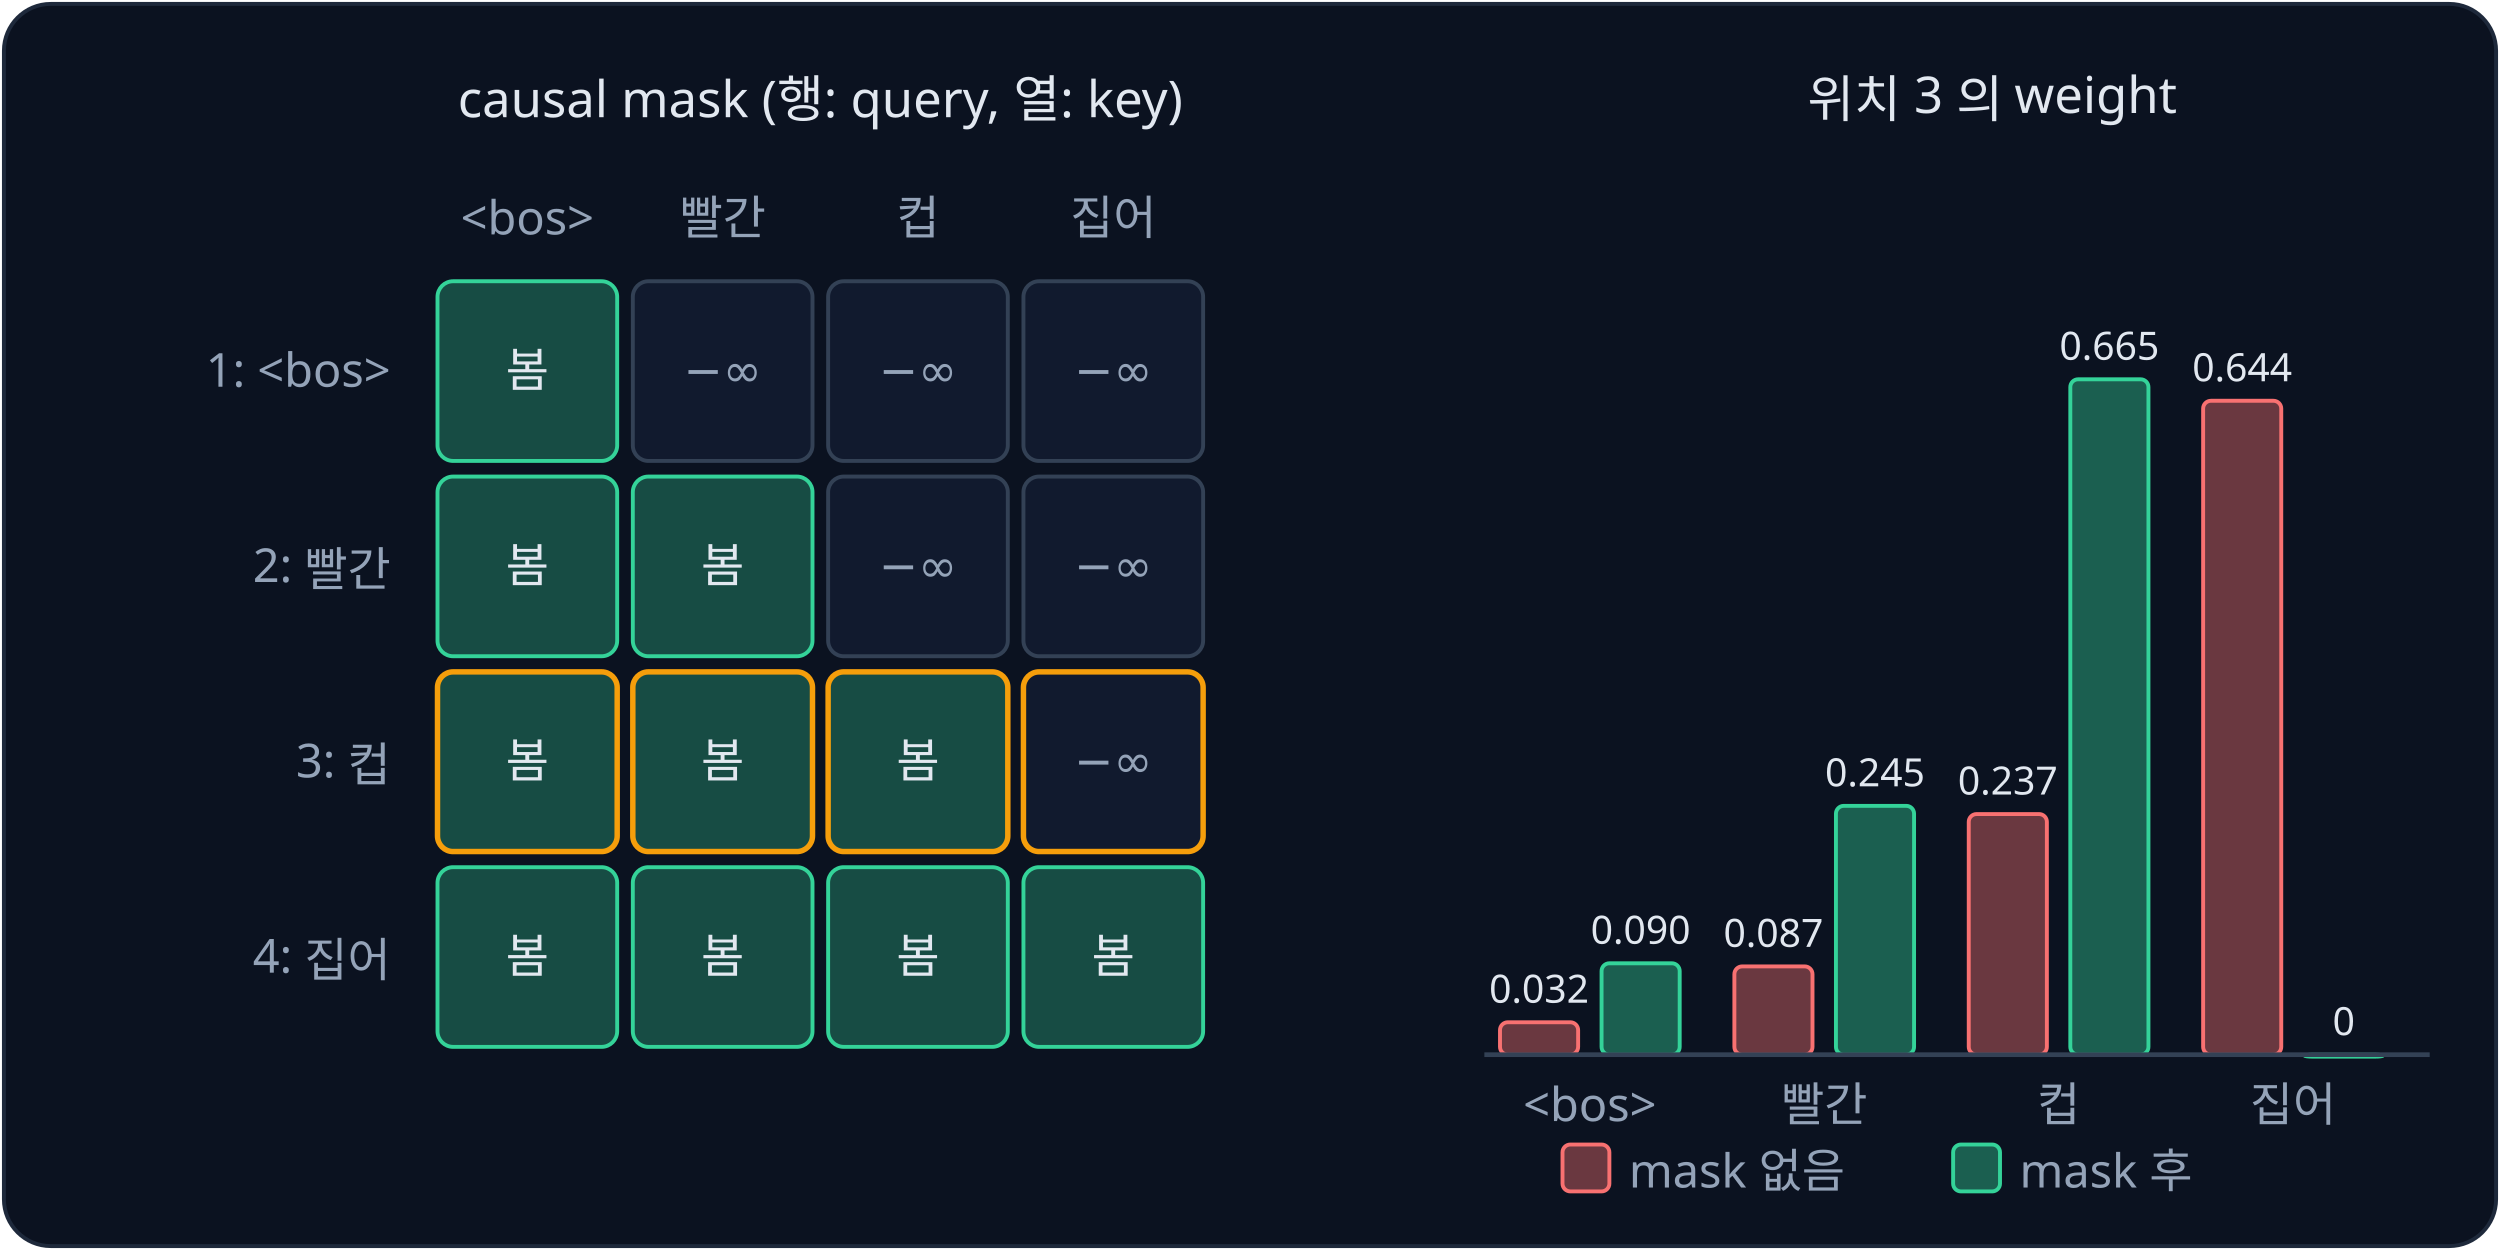
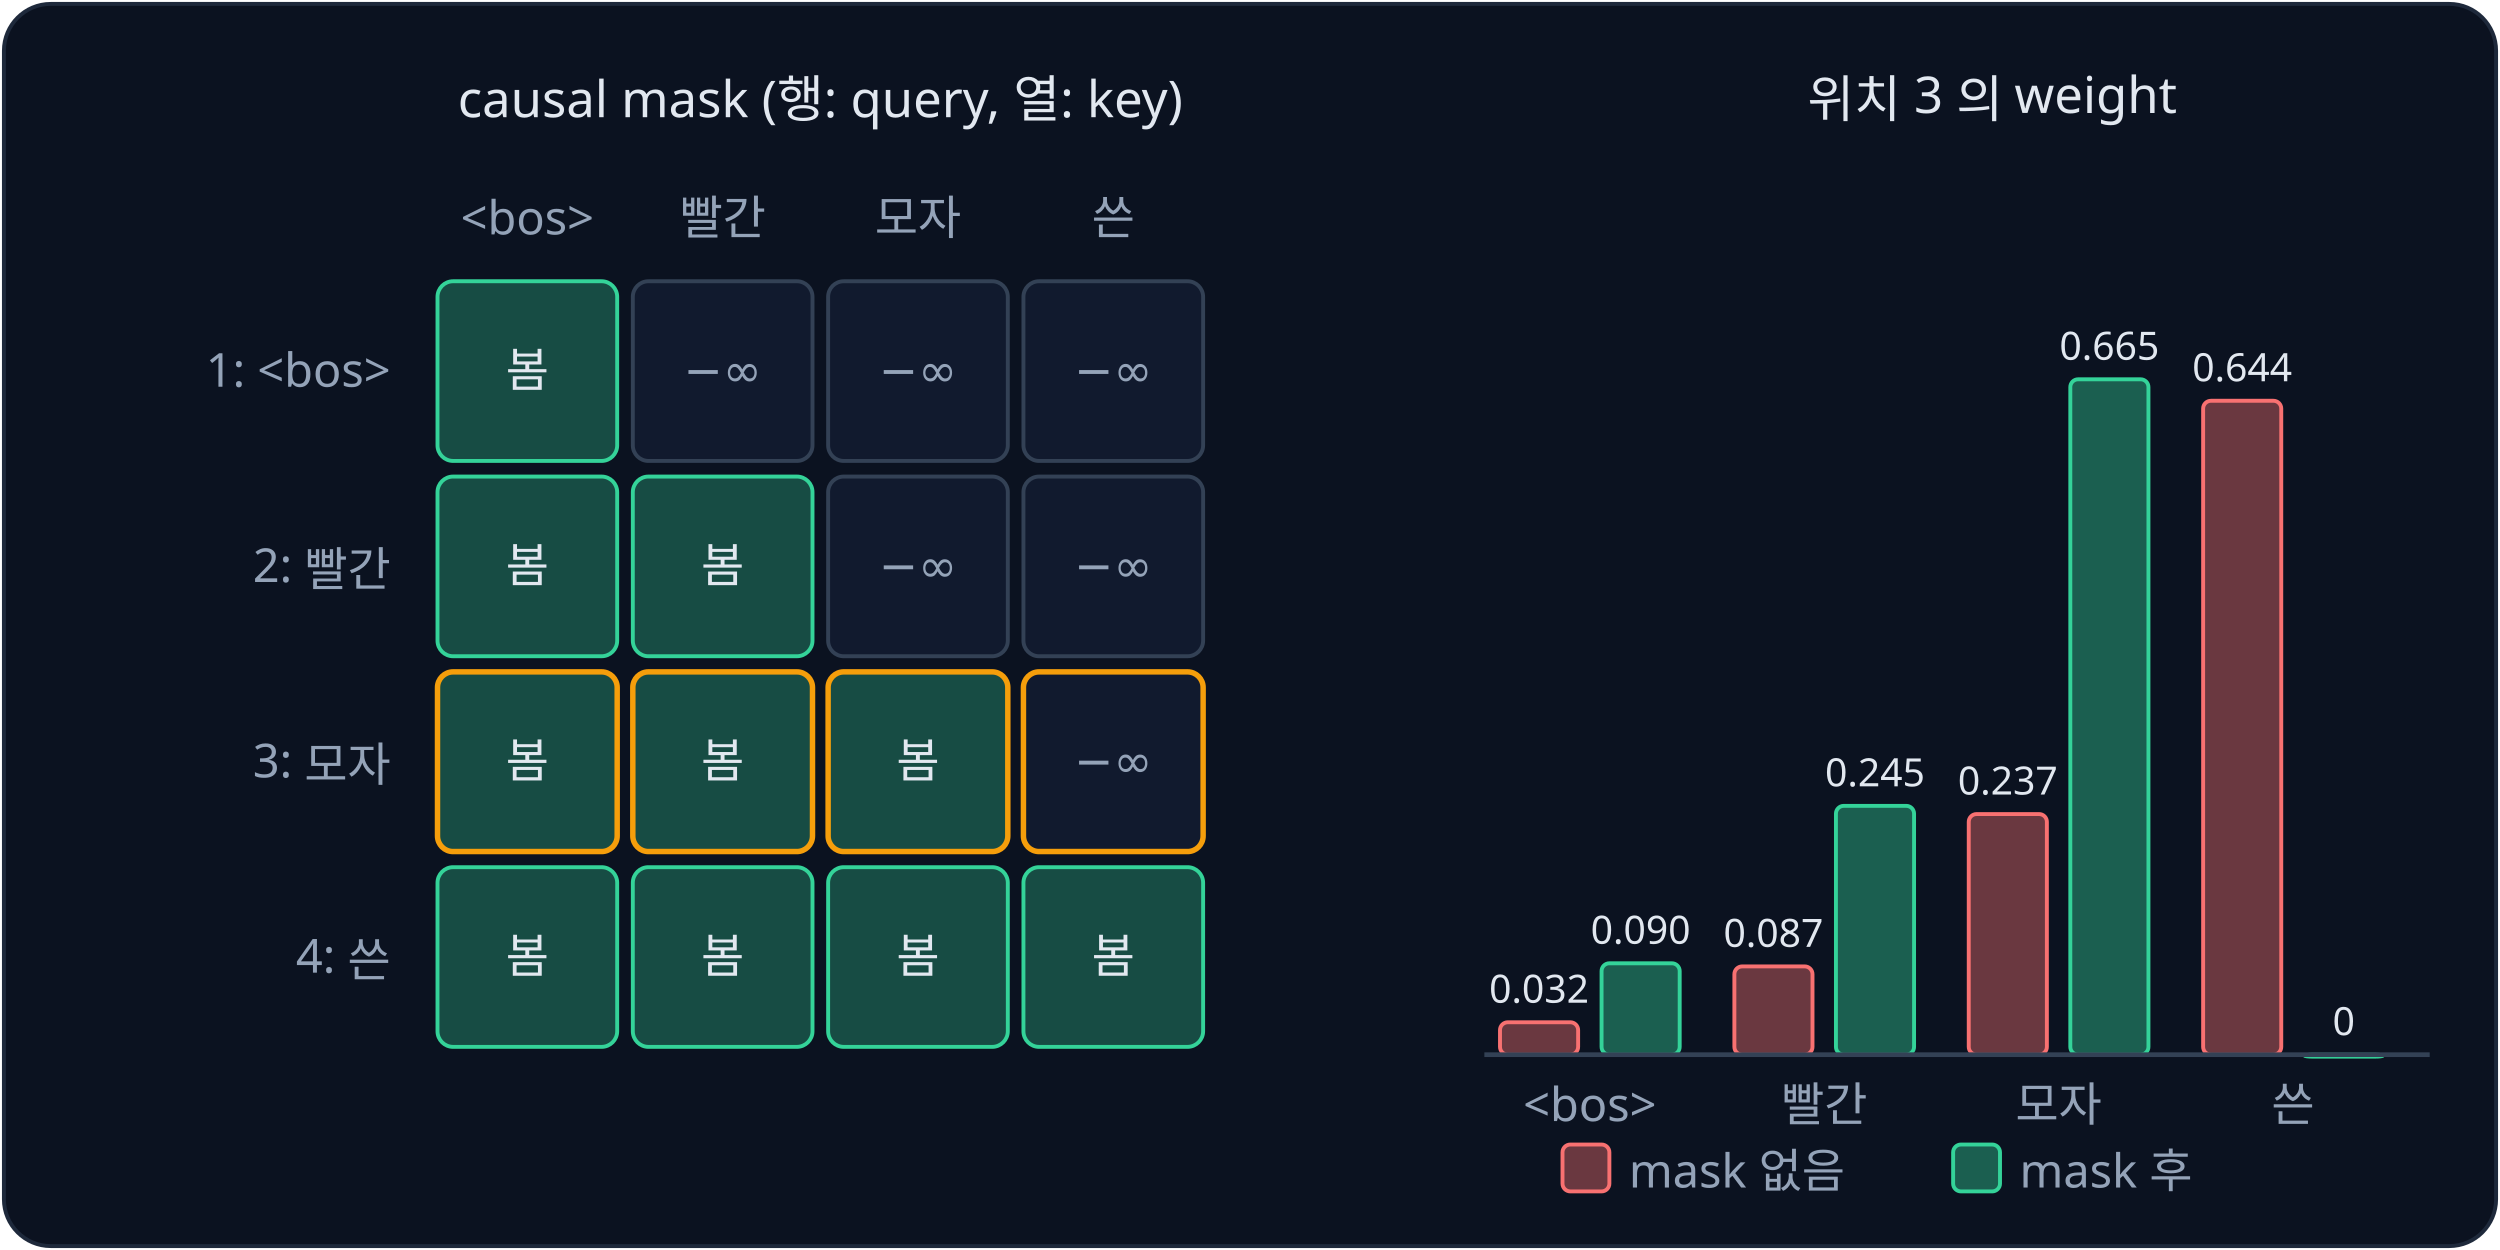
<svg xmlns="http://www.w3.org/2000/svg" viewBox="0 0 640 320" font-family="Pretendard, 'Apple SD Gothic Neo', 'Noto Sans KR', system-ui, sans-serif">
  <defs>
    <marker id="a38bdf8" viewBox="0 0 10 10" refX="9" refY="5" markerWidth="7" markerHeight="7" orient="auto-start-reverse">
      <path d="M0,0 L10,5 L0,10 z" fill="#38bdf8" />
    </marker>
    <marker id="af59e0b" viewBox="0 0 10 10" refX="9" refY="5" markerWidth="7" markerHeight="7" orient="auto-start-reverse">
      <path d="M0,0 L10,5 L0,10 z" fill="#f59e0b" />
    </marker>
    <marker id="a34d399" viewBox="0 0 10 10" refX="9" refY="5" markerWidth="7" markerHeight="7" orient="auto-start-reverse">
      <path d="M0,0 L10,5 L0,10 z" fill="#34d399" />
    </marker>
    <marker id="af87171" viewBox="0 0 10 10" refX="9" refY="5" markerWidth="7" markerHeight="7" orient="auto-start-reverse">
      <path d="M0,0 L10,5 L0,10 z" fill="#f87171" />
    </marker>
    <marker id="aa78bfa" viewBox="0 0 10 10" refX="9" refY="5" markerWidth="7" markerHeight="7" orient="auto-start-reverse">
      <path d="M0,0 L10,5 L0,10 z" fill="#a78bfa" />
    </marker>
    <marker id="a94a3b8" viewBox="0 0 10 10" refX="9" refY="5" markerWidth="7" markerHeight="7" orient="auto-start-reverse">
      <path d="M0,0 L10,5 L0,10 z" fill="#94a3b8" />
    </marker>
    <marker id="ae2e8f0" viewBox="0 0 10 10" refX="9" refY="5" markerWidth="7" markerHeight="7" orient="auto-start-reverse">
      <path d="M0,0 L10,5 L0,10 z" fill="#e2e8f0" />
    </marker>
  </defs>
  <rect x="1" y="1" width="638" height="318" rx="12" fill="#0b1220" stroke="#1e293b" />
  <text x="210.0" y="30.0" fill="#e2e8f0" font-size="13" text-anchor="middle">causal mask (행: query, 열: key)</text>
  <text x="135.0" y="60.0" fill="#94a3b8" font-size="12" text-anchor="middle">&lt;bos&gt;</text>
  <text x="100.0" y="99.0" fill="#94a3b8" font-size="12" text-anchor="end">1: &lt;bos&gt;</text>
  <rect x="112.0" y="72.0" width="46.0" height="46.0" rx="4" fill="#34d399" fill-opacity="0.3" stroke="#34d399" stroke-width="1" />
  <text x="135.0" y="99.0" fill="#e2e8f0" font-size="12" text-anchor="middle">봄</text>
  <rect x="162.0" y="72.0" width="46.0" height="46.0" rx="4" fill="#111a2e" fill-opacity="1" stroke="#334155" stroke-width="1" />
  <text x="185.0" y="99.0" fill="#94a3b8" font-size="12" text-anchor="middle">−∞</text>
  <rect x="212.0" y="72.0" width="46.0" height="46.0" rx="4" fill="#111a2e" fill-opacity="1" stroke="#334155" stroke-width="1" />
  <text x="235.0" y="99.0" fill="#94a3b8" font-size="12" text-anchor="middle">−∞</text>
  <rect x="262.0" y="72.0" width="46.0" height="46.0" rx="4" fill="#111a2e" fill-opacity="1" stroke="#334155" stroke-width="1" />
  <text x="285.0" y="99.0" fill="#94a3b8" font-size="12" text-anchor="middle">−∞</text>
  <text x="185.0" y="60.0" fill="#94a3b8" font-size="12" text-anchor="middle">빨간</text>
  <text x="100.0" y="149.0" fill="#94a3b8" font-size="12" text-anchor="end">2: 빨간</text>
  <rect x="112.0" y="122.0" width="46.0" height="46.0" rx="4" fill="#34d399" fill-opacity="0.3" stroke="#34d399" stroke-width="1" />
  <text x="135.0" y="149.0" fill="#e2e8f0" font-size="12" text-anchor="middle">봄</text>
  <rect x="162.0" y="122.0" width="46.0" height="46.0" rx="4" fill="#34d399" fill-opacity="0.3" stroke="#34d399" stroke-width="1" />
  <text x="185.0" y="149.0" fill="#e2e8f0" font-size="12" text-anchor="middle">봄</text>
  <rect x="212.0" y="122.0" width="46.0" height="46.0" rx="4" fill="#111a2e" fill-opacity="1" stroke="#334155" stroke-width="1" />
  <text x="235.0" y="149.0" fill="#94a3b8" font-size="12" text-anchor="middle">−∞</text>
  <rect x="262.0" y="122.0" width="46.0" height="46.0" rx="4" fill="#111a2e" fill-opacity="1" stroke="#334155" stroke-width="1" />
  <text x="285.0" y="149.0" fill="#94a3b8" font-size="12" text-anchor="middle">−∞</text>
-   <text x="235.0" y="60.0" fill="#94a3b8" font-size="12" text-anchor="middle">컵</text>
-   <text x="100.0" y="199.0" fill="#94a3b8" font-size="12" text-anchor="end">3: 컵</text>
+   <text x="235.0" y="60.0" fill="#94a3b8" font-size="12" text-anchor="middle">모자</text>
+   <text x="100.0" y="199.0" fill="#94a3b8" font-size="12" text-anchor="end">3: 모자</text>
  <rect x="112.0" y="172.0" width="46.0" height="46.0" rx="4" fill="#34d399" fill-opacity="0.3" stroke="#f59e0b" stroke-width="1.4" />
  <text x="135.0" y="199.0" fill="#e2e8f0" font-size="12" text-anchor="middle">봄</text>
  <rect x="162.0" y="172.0" width="46.0" height="46.0" rx="4" fill="#34d399" fill-opacity="0.3" stroke="#f59e0b" stroke-width="1.4" />
  <text x="185.0" y="199.0" fill="#e2e8f0" font-size="12" text-anchor="middle">봄</text>
  <rect x="212.0" y="172.0" width="46.0" height="46.0" rx="4" fill="#34d399" fill-opacity="0.3" stroke="#f59e0b" stroke-width="1.4" />
  <text x="235.0" y="199.0" fill="#e2e8f0" font-size="12" text-anchor="middle">봄</text>
  <rect x="262.0" y="172.0" width="46.0" height="46.0" rx="4" fill="#111a2e" fill-opacity="1" stroke="#f59e0b" stroke-width="1.4" />
  <text x="285.0" y="199.0" fill="#94a3b8" font-size="12" text-anchor="middle">−∞</text>
-   <text x="285.0" y="60.0" fill="#94a3b8" font-size="12" text-anchor="middle">집어</text>
-   <text x="100.0" y="249.0" fill="#94a3b8" font-size="12" text-anchor="end">4: 집어</text>
+   <text x="285.0" y="60.0" fill="#94a3b8" font-size="12" text-anchor="middle">쓴</text>
+   <text x="100.0" y="249.0" fill="#94a3b8" font-size="12" text-anchor="end">4: 쓴</text>
  <rect x="112.0" y="222.0" width="46.0" height="46.0" rx="4" fill="#34d399" fill-opacity="0.3" stroke="#34d399" stroke-width="1" />
  <text x="135.0" y="249.0" fill="#e2e8f0" font-size="12" text-anchor="middle">봄</text>
  <rect x="162.0" y="222.0" width="46.0" height="46.0" rx="4" fill="#34d399" fill-opacity="0.3" stroke="#34d399" stroke-width="1" />
  <text x="185.0" y="249.0" fill="#e2e8f0" font-size="12" text-anchor="middle">봄</text>
  <rect x="212.0" y="222.0" width="46.0" height="46.0" rx="4" fill="#34d399" fill-opacity="0.3" stroke="#34d399" stroke-width="1" />
  <text x="235.0" y="249.0" fill="#e2e8f0" font-size="12" text-anchor="middle">봄</text>
  <rect x="262.0" y="222.0" width="46.0" height="46.0" rx="4" fill="#34d399" fill-opacity="0.3" stroke="#34d399" stroke-width="1" />
  <text x="285.0" y="249.0" fill="#e2e8f0" font-size="12" text-anchor="middle">봄</text>
  <text x="510.0" y="30.0" fill="#e2e8f0" font-size="13" text-anchor="middle">위치 3 의 weight</text>
  <rect x="384.0" y="261.7" width="20.0" height="8.3" rx="2" fill="#f87171" fill-opacity="0.4" stroke="#f87171" stroke-width="1" />
  <text x="394.0" y="256.7" fill="#e2e8f0" font-size="10" text-anchor="middle">0.032</text>
  <rect x="410.0" y="246.6" width="20.0" height="23.4" rx="2" fill="#34d399" fill-opacity="0.4" stroke="#34d399" stroke-width="1" />
  <text x="420.0" y="241.6" fill="#e2e8f0" font-size="10" text-anchor="middle">0.090</text>
  <text x="407.0" y="287.0" fill="#94a3b8" font-size="12" text-anchor="middle">&lt;bos&gt;</text>
  <rect x="444.0" y="247.4" width="20.0" height="22.6" rx="2" fill="#f87171" fill-opacity="0.4" stroke="#f87171" stroke-width="1" />
  <text x="454.0" y="242.4" fill="#e2e8f0" font-size="10" text-anchor="middle">0.087</text>
  <rect x="470.0" y="206.3" width="20.0" height="63.7" rx="2" fill="#34d399" fill-opacity="0.4" stroke="#34d399" stroke-width="1" />
  <text x="480.0" y="201.3" fill="#e2e8f0" font-size="10" text-anchor="middle">0.245</text>
  <text x="467.0" y="287.0" fill="#94a3b8" font-size="12" text-anchor="middle">빨간</text>
  <rect x="504.0" y="208.4" width="20.0" height="61.6" rx="2" fill="#f87171" fill-opacity="0.4" stroke="#f87171" stroke-width="1" />
  <text x="514.0" y="203.4" fill="#e2e8f0" font-size="10" text-anchor="middle">0.237</text>
  <rect x="530.0" y="97.1" width="20.0" height="172.9" rx="2" fill="#34d399" fill-opacity="0.4" stroke="#34d399" stroke-width="1" />
  <text x="540.0" y="92.1" fill="#e2e8f0" font-size="10" text-anchor="middle">0.665</text>
-   <text x="527.0" y="287.0" fill="#94a3b8" font-size="12" text-anchor="middle">컵</text>
+   <text x="527.0" y="287.0" fill="#94a3b8" font-size="12" text-anchor="middle">모자</text>
  <rect x="564.0" y="102.6" width="20.0" height="167.4" rx="2" fill="#f87171" fill-opacity="0.4" stroke="#f87171" stroke-width="1" />
  <text x="574.0" y="97.6" fill="#e2e8f0" font-size="10" text-anchor="middle">0.644</text>
  <rect x="590.0" y="270.0" width="20.0" height="0.5" rx="2" fill="#34d399" fill-opacity="0.4" stroke="#34d399" stroke-width="1" />
  <text x="600.0" y="265.0" fill="#e2e8f0" font-size="10" text-anchor="middle">0</text>
-   <text x="587.0" y="287.0" fill="#94a3b8" font-size="12" text-anchor="middle">집어</text>
+   <text x="587.0" y="287.0" fill="#94a3b8" font-size="12" text-anchor="middle">쓴</text>
  <line x1="380.0" y1="270.0" x2="622.0" y2="270.0" stroke="#334155" stroke-width="1.2" />
  <rect x="400.0" y="293.0" width="12.0" height="12.0" rx="2" fill="#f87171" fill-opacity="0.4" stroke="#f87171" stroke-width="1" />
  <text x="417.0" y="304.0" fill="#94a3b8" font-size="12" text-anchor="start">mask 없음</text>
  <rect x="500.0" y="293.0" width="12.0" height="12.0" rx="2" fill="#34d399" fill-opacity="0.4" stroke="#34d399" stroke-width="1" />
  <text x="517.0" y="304.0" fill="#94a3b8" font-size="12" text-anchor="start">mask 후</text>
</svg>
